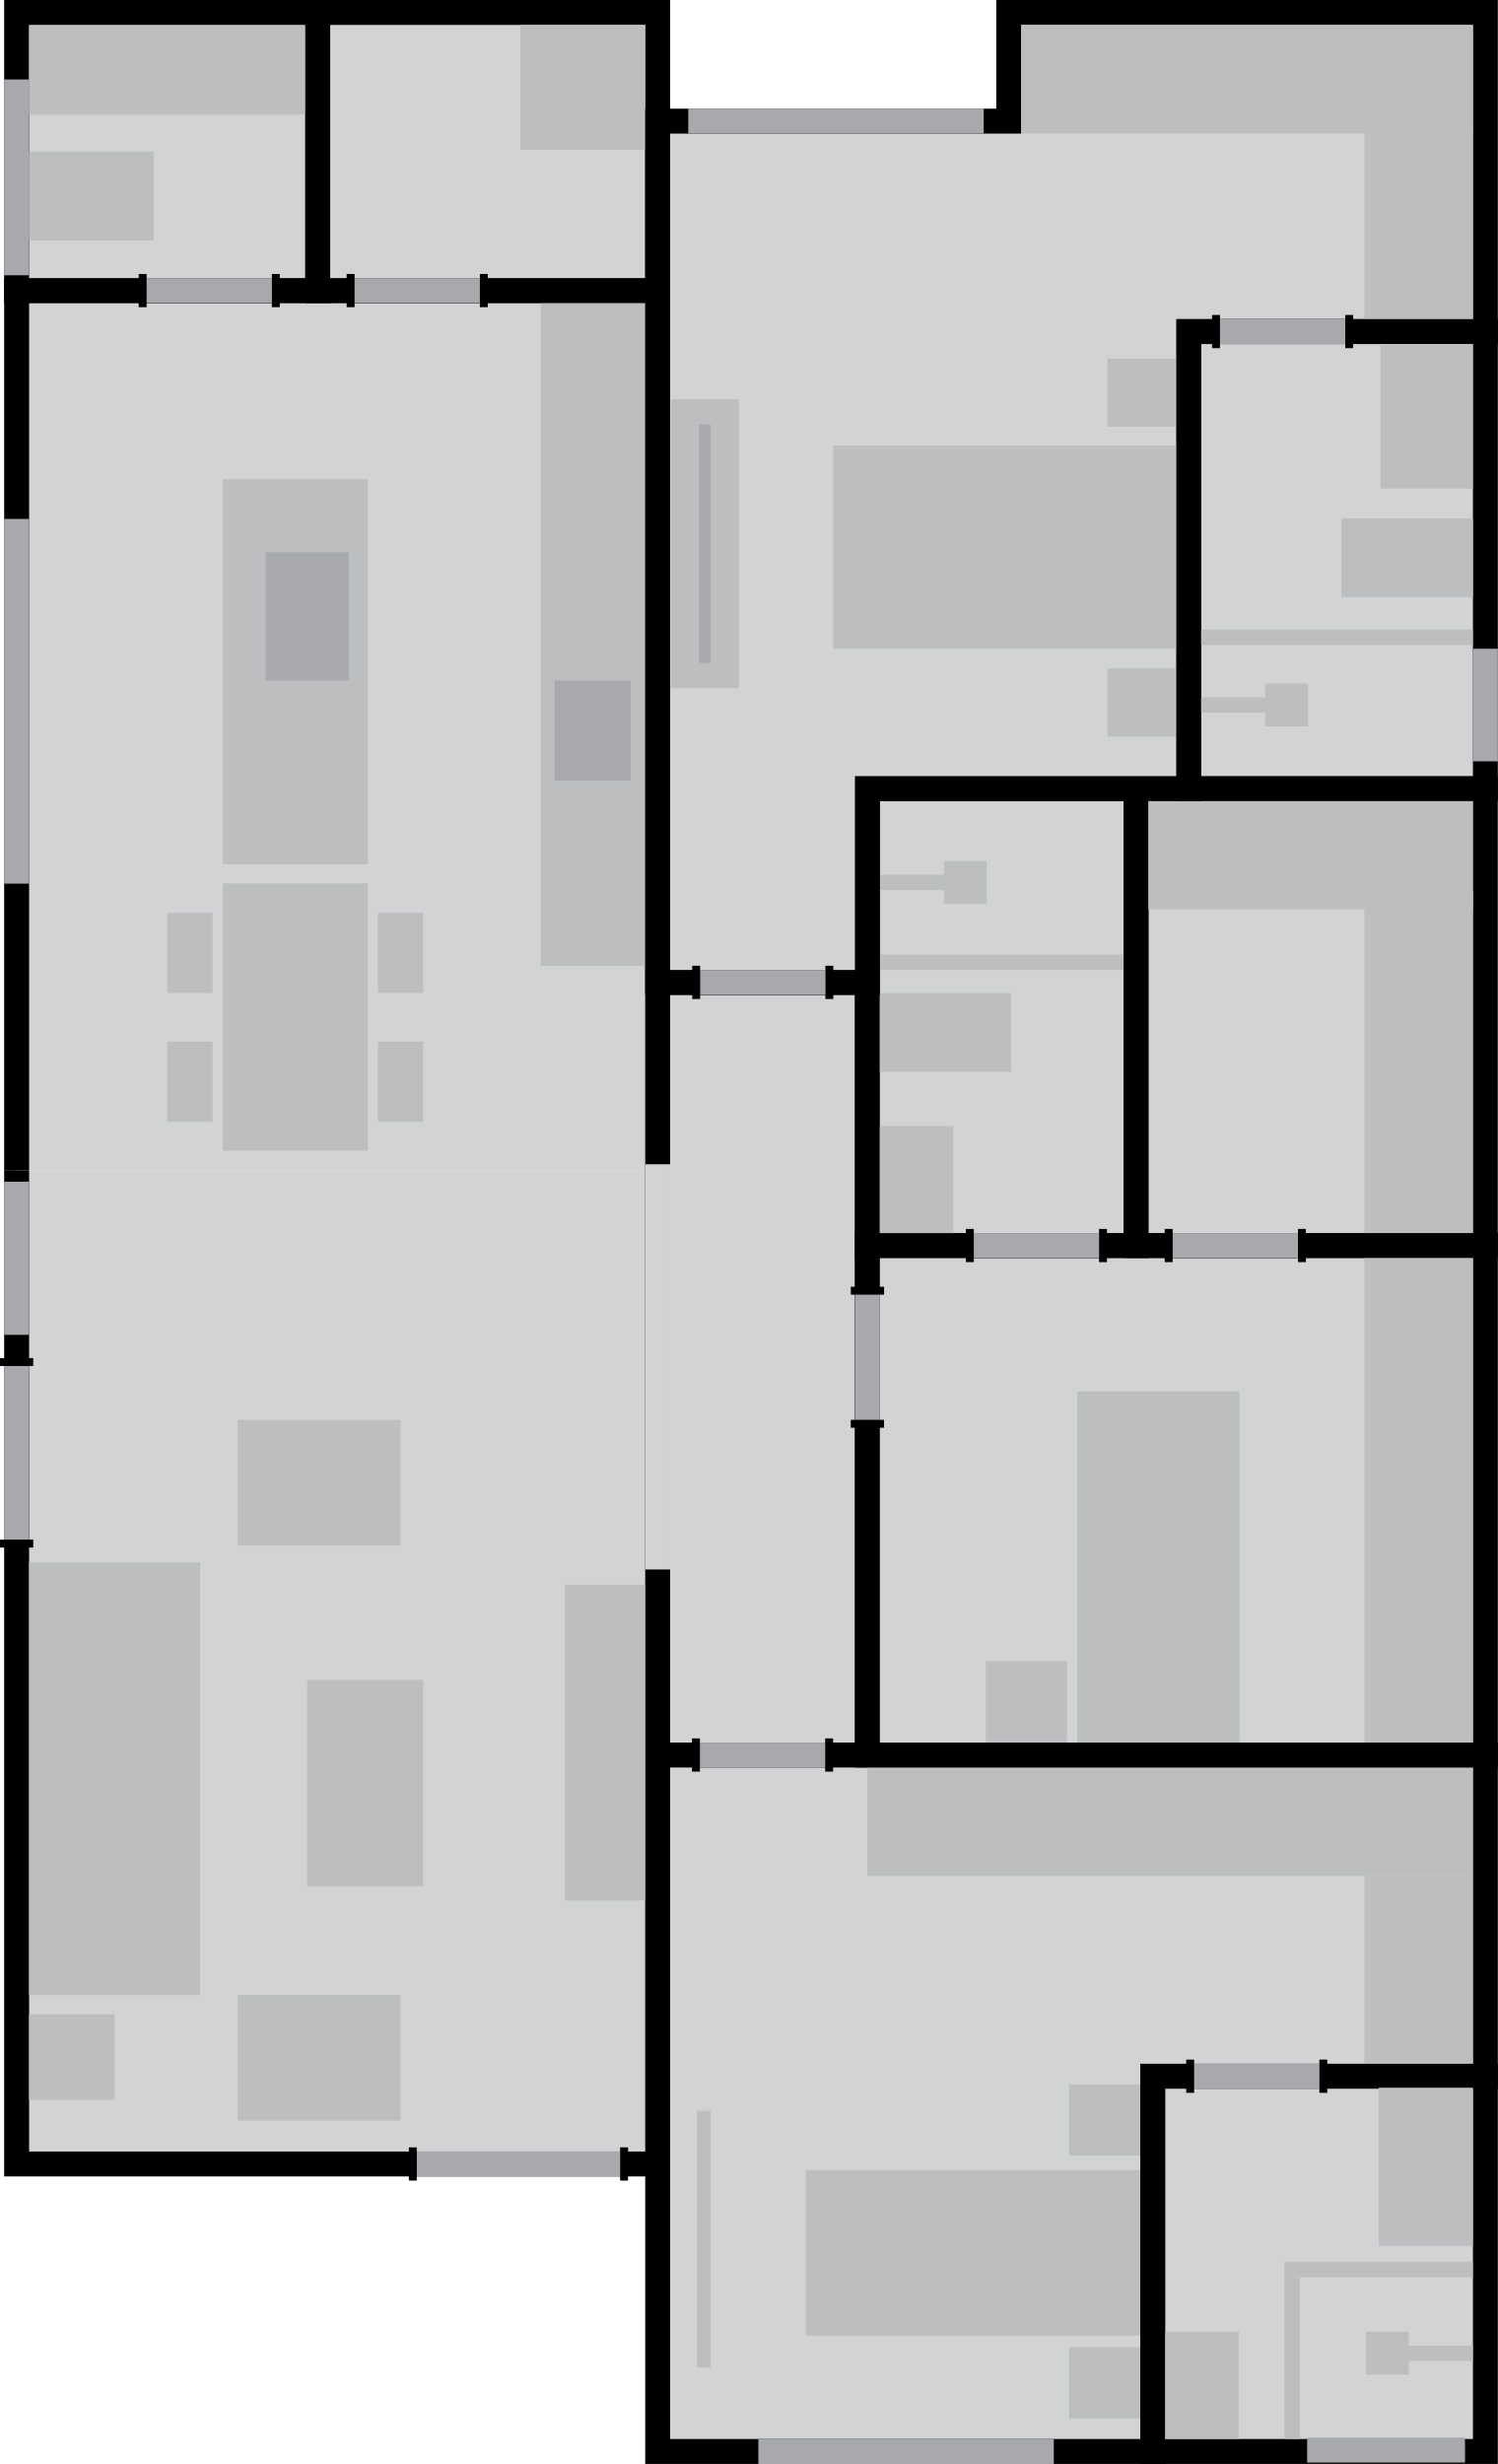
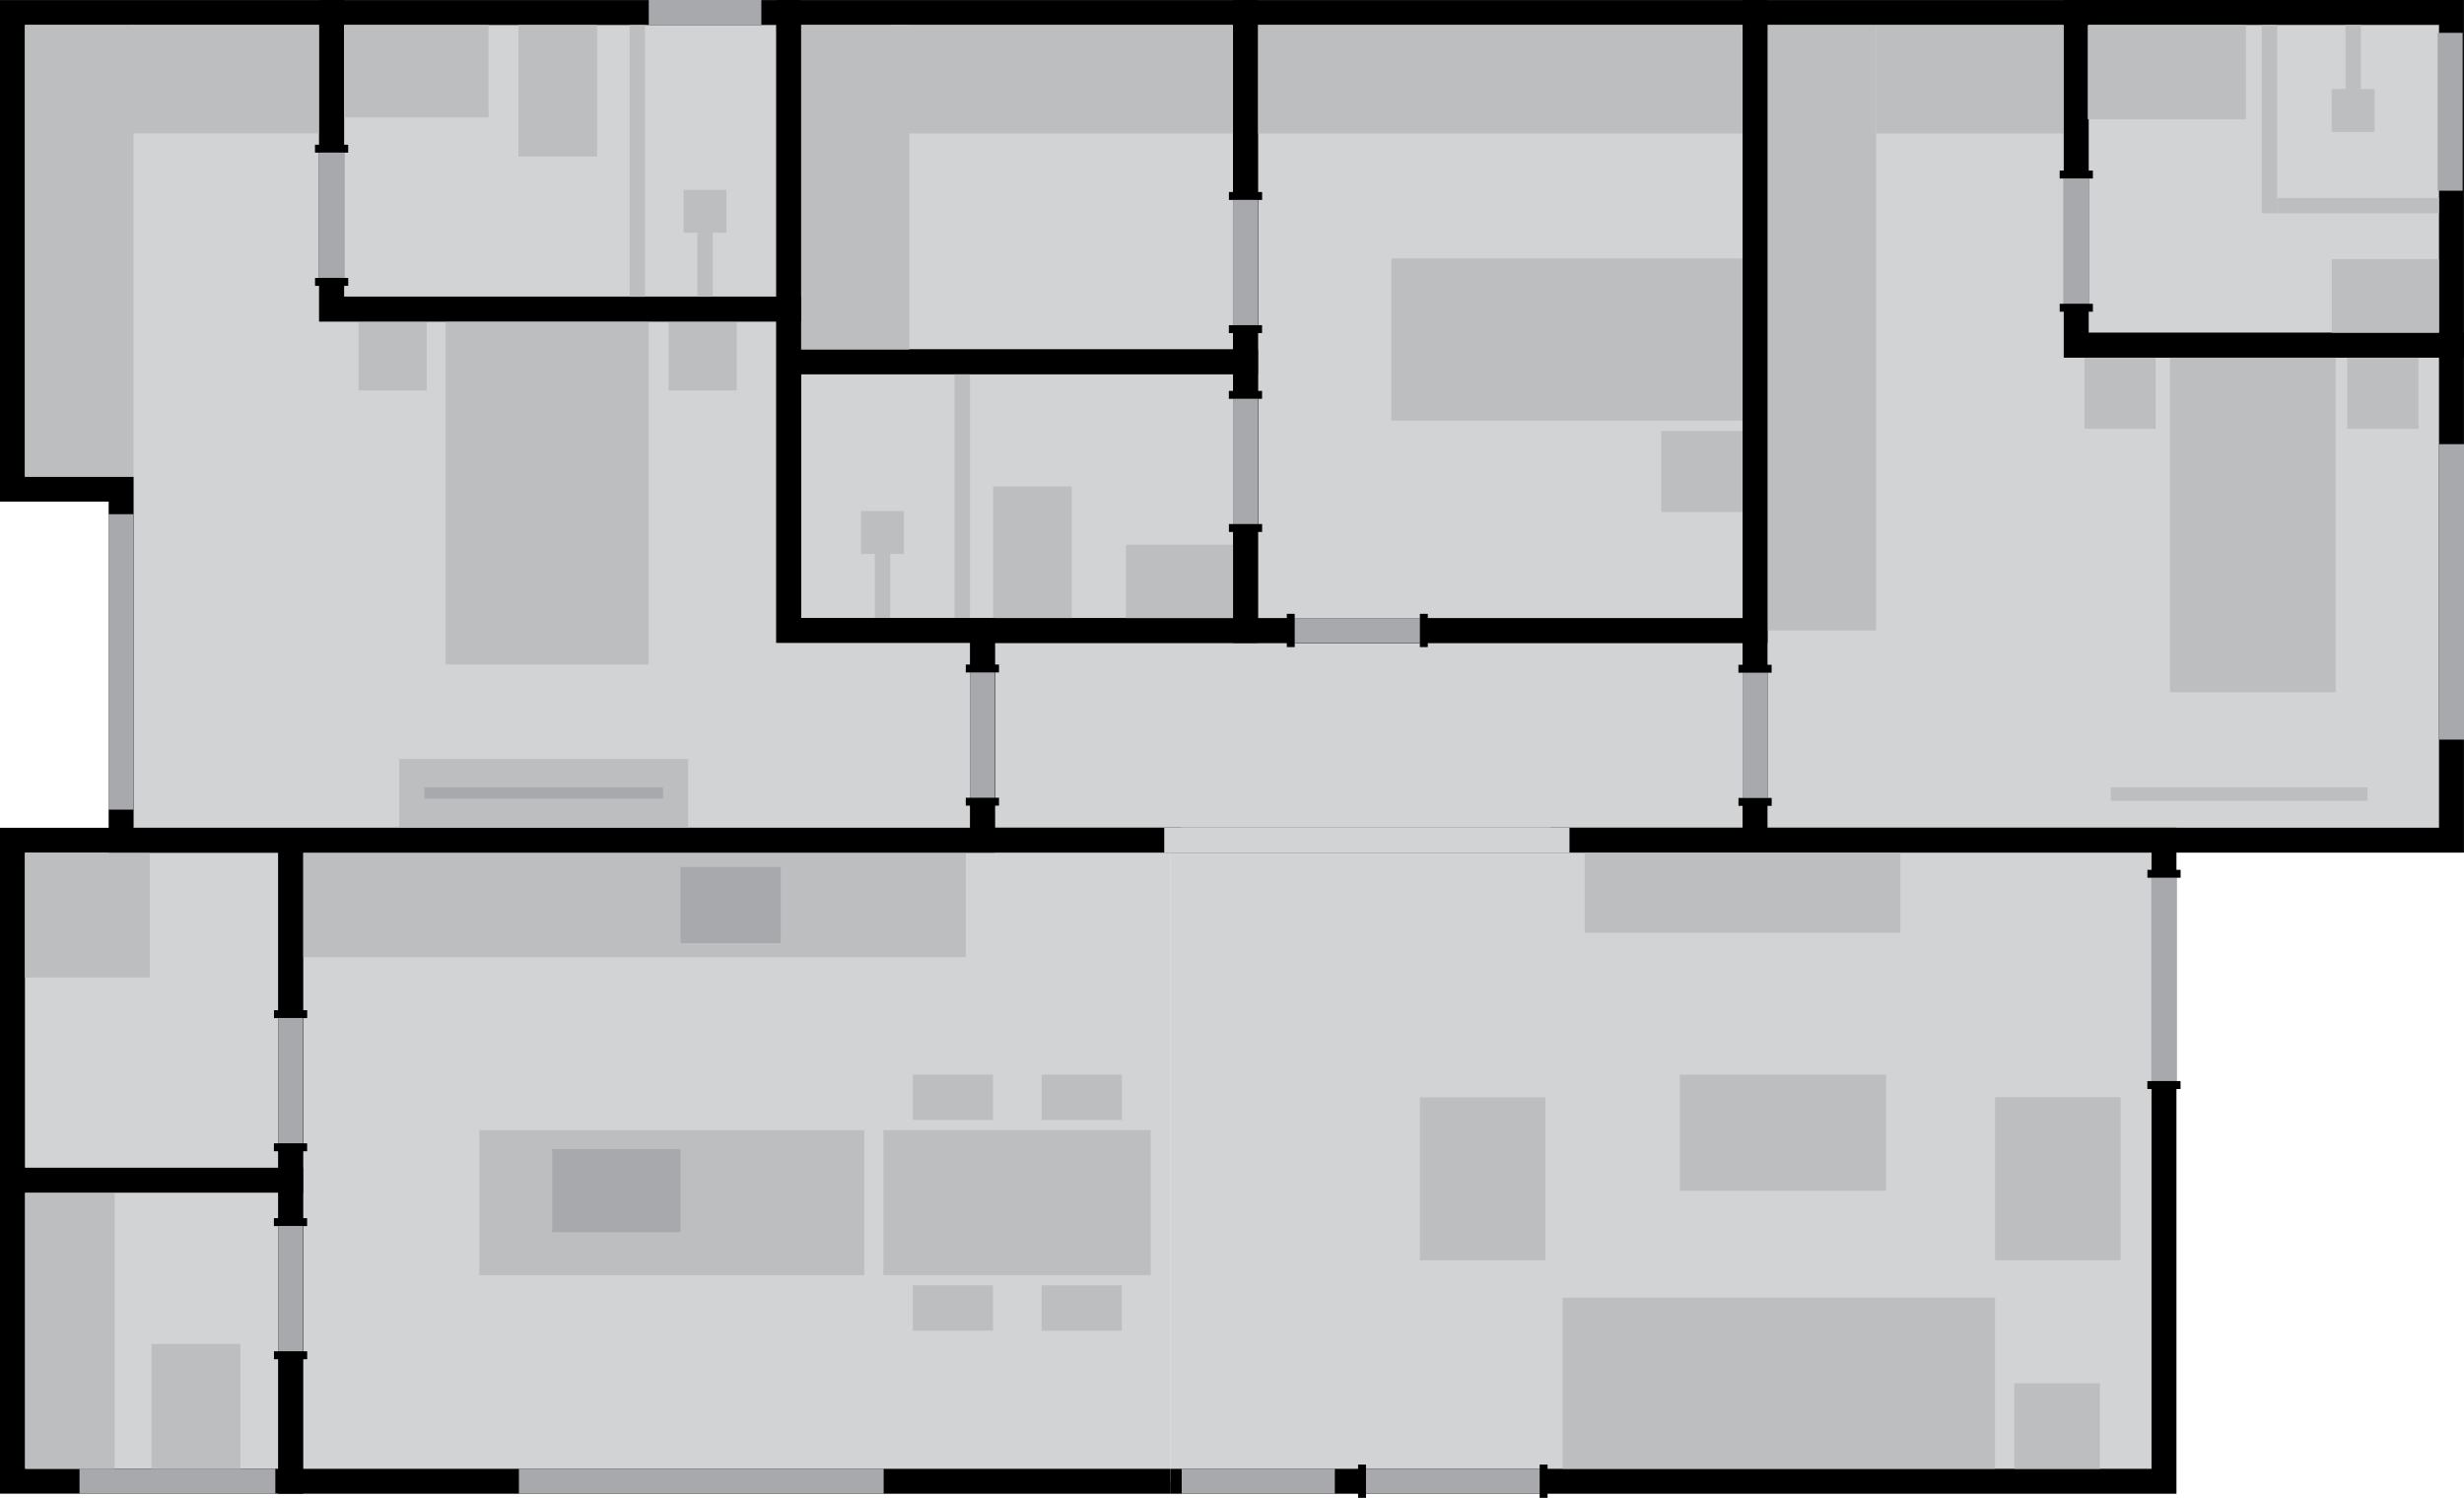
- <svg xmlns="http://www.w3.org/2000/svg" id="Layer_2" viewBox="0 0 240.41 395.45">
+ <svg xmlns="http://www.w3.org/2000/svg" id="Layer_2" viewBox="0 0 395.45 240.41">
  <defs>
    <style>
      .cls-1 {
        fill: #bcbec0;
      }

      .cls-2 {
        fill: #a7a9ac;
      }

      .cls-3, .cls-4 {
        stroke: #000;
        stroke-miterlimit: 10;
        stroke-width: 4px;
      }

      .cls-3, .cls-5 {
        fill: #d1d3d4;
      }

      .cls-4 {
        fill: none;
      }
    </style>
  </defs>
  <g id="Layer_1-2" data-name="Layer_1">
    <g>
-       <line class="cls-4" x1="105.56" y1="189.67" x2="105.56" y2="187.89" />
-       <polyline class="cls-3" points="105.56 248.78 105.56 281.67 139.22 281.67 139.22 157.67 105.56 157.67 105.56 189.67" />
+       <line class="cls-4" x1="189.67" y1="134.85" x2="187.89" y2="134.85" />
+       <polyline class="cls-3" points="248.78 134.85 281.67 134.85 281.67 101.19 157.67 101.19 157.67 134.85 189.67 134.85" />
      <g>
-         <polyline class="cls-3" points="105.56 187.89 105.56 46.63 2.67 46.63 2.67 187.89" />
-         <rect class="cls-2" x="-26.6" y="110.54" width="58.54" height="4.01" transform="translate(115.21 109.88) rotate(90)" />
-         <rect class="cls-1" x="35.75" y="141.78" width="23.27" height="42.89" />
-         <rect class="cls-1" x="35.75" y="76.93" width="23.27" height="61.78" />
-         <rect class="cls-1" x="86.78" y="48.63" width="16.73" height="106.37" />
-         <rect class="cls-1" x="60.65" y="146.51" width="7.28" height="12.87" />
-         <rect class="cls-1" x="60.65" y="167.18" width="7.28" height="12.87" />
-         <rect class="cls-1" x="26.84" y="146.51" width="7.28" height="12.87" />
-         <rect class="cls-1" x="26.84" y="167.18" width="7.28" height="12.87" />
-         <rect class="cls-2" x="42.65" y="88.63" width="13.32" height="20.59" />
-         <rect class="cls-2" x="89.04" y="109.22" width="12.22" height="16.07" />
+         <polyline class="cls-3" points="187.89 134.85 46.63 134.85 46.63 237.75 187.89 237.75" />
+         <rect class="cls-2" x="83.28" y="235.74" width="58.54" height="4.01" />
+         <rect class="cls-1" x="151.59" y="171.59" width="23.27" height="42.89" transform="translate(-29.81 356.25) rotate(-90)" />
+         <rect class="cls-1" x="96.18" y="162.14" width="23.27" height="61.78" transform="translate(-85.22 300.85) rotate(-90)" />
+         <rect class="cls-1" x="93.45" y="92.08" width="16.73" height="106.37" transform="translate(-43.45 247.08) rotate(-90)" />
+         <rect class="cls-1" x="149.31" y="169.69" width="7.28" height="12.87" transform="translate(-23.18 329.07) rotate(-90)" />
+         <rect class="cls-1" x="169.97" y="169.69" width="7.28" height="12.87" transform="translate(-2.51 349.73) rotate(-90)" />
+         <rect class="cls-1" x="149.31" y="203.5" width="7.28" height="12.87" transform="translate(-57 362.88) rotate(-90)" />
+         <rect class="cls-1" x="169.97" y="203.5" width="7.28" height="12.87" transform="translate(-36.33 383.55) rotate(-90)" />
+         <rect class="cls-2" x="92.27" y="180.81" width="13.32" height="20.59" transform="translate(-92.18 290.03) rotate(-90)" />
+         <rect class="cls-2" x="111.15" y="137.23" width="12.22" height="16.07" transform="translate(-28.01 262.53) rotate(-90)" />
      </g>
      <g>
-         <rect class="cls-3" x="2.67" y="2" width="48.33" height="44.63" />
-         <rect class="cls-2" x="-13.05" y="26.47" width="31.43" height="4.01" transform="translate(31.14 25.8) rotate(90)" />
+         <rect class="cls-3" x=".15" y="191.26" width="48.33" height="44.63" transform="translate(-189.26 237.89) rotate(-90)" />
+         <rect class="cls-2" x="12.76" y="235.74" width="31.43" height="4.01" />
        <g>
-           <rect x="22.26" y="43.96" width="1.27" height="5.33" transform="translate(45.79 93.26) rotate(-180)" />
-           <rect x="43.64" y="43.96" width="1.27" height="5.33" transform="translate(88.54 93.26) rotate(-180)" />
-           <rect class="cls-2" x="23.53" y="44.63" width="20.11" height="3.99" />
+           <rect x="46" y="214.85" width="1.27" height="5.33" transform="translate(264.15 170.89) rotate(90)" />
+           <rect x="46" y="193.48" width="1.27" height="5.33" transform="translate(242.77 149.52) rotate(90)" />
+           <rect class="cls-2" x="36.58" y="204.84" width="20.11" height="3.99" transform="translate(-160.2 253.46) rotate(-90)" />
        </g>
-         <rect class="cls-1" x="4.67" y="24.31" width="20.03" height="14.26" />
-         <rect class="cls-1" x="4.67" y="4.15" width="44.63" height="14.26" />
+         <rect class="cls-1" x="21.43" y="218.6" width="20.03" height="14.26" transform="translate(-194.28 257.17) rotate(-90)" />
+         <rect class="cls-1" x="-11.04" y="206.29" width="44.63" height="14.26" transform="translate(-202.15 224.7) rotate(-90)" />
      </g>
      <g>
-         <rect class="cls-3" x="51" y="2" width="54.56" height="44.63" />
+         <rect class="cls-3" x="-2.97" y="139.82" width="54.56" height="44.63" transform="translate(-137.82 186.45) rotate(-90)" />
        <g>
-           <rect x="55.64" y="43.96" width="1.27" height="5.33" transform="translate(112.55 93.26) rotate(-180)" />
-           <rect x="77.01" y="43.96" width="1.27" height="5.33" transform="translate(155.3 93.26) rotate(-180)" />
-           <rect class="cls-2" x="56.91" y="44.63" width="20.11" height="3.99" />
+           <rect x="46" y="181.48" width="1.27" height="5.33" transform="translate(230.77 137.51) rotate(90)" />
+           <rect x="46" y="160.1" width="1.27" height="5.33" transform="translate(209.4 116.14) rotate(90)" />
+           <rect class="cls-2" x="36.58" y="171.46" width="20.11" height="3.99" transform="translate(-126.82 220.08) rotate(-90)" />
        </g>
-         <rect class="cls-1" x="83.52" y="4.01" width="20.03" height="20.03" />
+         <rect class="cls-1" x="4.01" y="136.86" width="20.03" height="20.03" transform="translate(-132.86 160.9) rotate(-90)" />
      </g>
      <g>
-         <polygon class="cls-3" points="105.56 281.67 105.56 333.22 105.56 393.44 185.03 393.44 185.03 333.22 238.41 333.22 238.41 281.67 105.56 281.67" />
-         <rect class="cls-2" x="121.71" y="391.44" width="47.42" height="4.01" transform="translate(290.85 786.89) rotate(180)" />
+         <polygon class="cls-3" points="281.67 134.85 333.22 134.85 393.44 134.85 393.44 55.38 333.22 55.38 333.22 2.01 281.67 2.01 281.67 134.85" />
+         <rect class="cls-2" x="369.74" y="92.99" width="47.42" height="4.01" transform="translate(488.44 -298.45) rotate(90)" />
        <g>
-           <rect x="111.07" y="279" width="1.27" height="5.33" transform="translate(223.41 563.33) rotate(-180)" />
-           <rect x="132.45" y="279" width="1.27" height="5.33" transform="translate(266.16 563.33) rotate(-180)" />
-           <rect class="cls-2" x="112.34" y="279.67" width="20.11" height="3.99" />
+           <rect x="281.03" y="126.04" width="1.27" height="5.33" transform="translate(410.38 -152.96) rotate(90)" />
+           <rect x="281.03" y="104.67" width="1.27" height="5.33" transform="translate(389 -174.33) rotate(90)" />
+           <rect class="cls-2" x="271.61" y="116.03" width="20.11" height="3.99" transform="translate(163.64 399.69) rotate(-90)" />
        </g>
-         <rect class="cls-1" x="139.22" y="283.66" width="97.18" height="17.42" transform="translate(375.62 584.75) rotate(180)" />
-         <rect class="cls-1" x="218.98" y="301.09" width="17.42" height="30.14" transform="translate(455.38 632.31) rotate(180)" />
-         <rect class="cls-1" x="129.3" y="348.26" width="53.71" height="26.58" transform="translate(312.32 723.1) rotate(180)" />
-         <rect class="cls-1" x="171.59" y="376.71" width="11.42" height="11.42" transform="translate(354.61 764.85) rotate(180)" />
-         <rect class="cls-1" x="171.59" y="334.54" width="11.42" height="11.42" transform="translate(354.61 680.5) rotate(180)" />
-         <rect class="cls-1" x="111.89" y="338.75" width="2.16" height="41.21" transform="translate(225.93 718.72) rotate(180)" />
+         <rect class="cls-1" x="243.78" y="43.89" width="97.18" height="17.42" transform="translate(344.98 -239.77) rotate(90)" />
+         <rect class="cls-1" x="307.44" y="-2.34" width="17.42" height="30.14" transform="translate(328.88 -303.43) rotate(90)" />
+         <rect class="cls-1" x="334.69" y="70.96" width="53.71" height="26.58" transform="translate(445.81 -277.3) rotate(90)" />
+         <rect class="cls-1" x="376.71" y="57.4" width="11.42" height="11.42" transform="translate(445.53 -319.31) rotate(90)" />
+         <rect class="cls-1" x="334.54" y="57.4" width="11.42" height="11.42" transform="translate(403.36 -277.14) rotate(90)" />
+         <rect class="cls-1" x="358.28" y="106.84" width="2.16" height="41.21" transform="translate(486.81 -231.91) rotate(90)" />
      </g>
      <g>
-         <rect class="cls-3" x="185.03" y="333.22" width="53.38" height="60.22" />
-         <rect class="cls-2" x="209.81" y="391.22" width="25.34" height="4.01" transform="translate(444.95 786.44) rotate(180)" />
+         <rect class="cls-3" x="336.65" y="-1.42" width="53.38" height="60.22" transform="translate(334.64 392.03) rotate(-90)" />
+         <rect class="cls-2" x="380.55" y="15.93" width="25.34" height="4.01" transform="translate(411.16 -375.28) rotate(90)" />
        <g>
-           <rect x="190.39" y="330.56" width="1.27" height="5.33" transform="translate(382.05 666.44) rotate(-180)" />
-           <rect x="211.77" y="330.56" width="1.27" height="5.33" transform="translate(424.8 666.44) rotate(-180)" />
-           <rect class="cls-2" x="191.66" y="331.22" width="20.11" height="3.99" />
+           <rect x="332.59" y="46.72" width="1.27" height="5.33" transform="translate(382.61 -283.83) rotate(90)" />
+           <rect x="332.59" y="25.35" width="1.27" height="5.33" transform="translate(361.24 -305.21) rotate(90)" />
+           <rect class="cls-2" x="323.17" y="36.7" width="20.11" height="3.99" transform="translate(294.52 371.92) rotate(-90)" />
        </g>
-         <rect class="cls-1" x="184.33" y="376.93" width="17.19" height="11.79" transform="translate(575.75 189.9) rotate(90)" />
-         <rect class="cls-1" x="206.17" y="362.99" width="30.23" height="2.47" />
-         <rect class="cls-1" x="194.43" y="377.2" width="25.96" height="2.47" transform="translate(585.84 171.03) rotate(90)" />
-         <rect class="cls-1" x="225.22" y="376.43" width="11.18" height="2.47" transform="translate(461.62 755.33) rotate(-180)" />
-         <rect class="cls-1" x="221.29" y="335.06" width="15.12" height="25.39" />
-         <rect class="cls-1" x="219.25" y="374.23" width="6.88" height="6.88" transform="translate(445.37 755.33) rotate(-180)" />
+         <rect class="cls-1" x="374.23" y="41.6" width="17.19" height="11.79" />
+         <rect class="cls-1" x="349.11" y="17.89" width="30.23" height="2.47" transform="translate(345.1 383.35) rotate(-90)" />
+         <rect class="cls-1" x="365.46" y="31.77" width="25.96" height="2.47" />
+         <rect class="cls-1" x="372.07" y="8.37" width="11.18" height="2.47" transform="translate(387.27 -368.06) rotate(90)" />
+         <rect class="cls-1" x="340.19" y="-1.12" width="15.12" height="25.39" transform="translate(336.18 359.32) rotate(-90)" />
+         <rect class="cls-1" x="374.23" y="14.29" width="6.88" height="6.88" transform="translate(395.39 -359.94) rotate(90)" />
      </g>
      <g>
-         <rect class="cls-3" x="139.22" y="199.89" width="99.19" height="81.78" />
+         <rect class="cls-3" x="191.18" y="10.71" width="99.19" height="81.78" transform="translate(189.18 292.38) rotate(-90)" />
        <g>
-           <rect x="138.59" y="204.49" width="1.27" height="5.34" transform="translate(-67.93 346.37) rotate(-90)" />
-           <rect x="138.59" y="225.84" width="1.27" height="5.34" transform="translate(-89.29 367.73) rotate(-90)" />
-           <rect class="cls-2" x="129.17" y="215.83" width="20.09" height="4" transform="translate(357.05 78.61) rotate(90)" />
+           <rect x="206.52" y="98.53" width="1.27" height="5.34" transform="translate(414.31 202.39) rotate(-180)" />
+           <rect x="227.88" y="98.53" width="1.27" height="5.34" transform="translate(457.03 202.39) rotate(-180)" />
+           <rect class="cls-2" x="207.79" y="99.2" width="20.09" height="4" />
        </g>
-         <rect class="cls-1" x="188.73" y="231.95" width="77.93" height="17.42" transform="translate(468.36 12.97) rotate(90)" />
-         <rect class="cls-1" x="157.75" y="238.45" width="56.33" height="26.03" transform="translate(437.38 65.55) rotate(90)" />
-         <rect class="cls-1" x="158.23" y="266.62" width="13.01" height="13.01" transform="translate(437.86 108.38) rotate(90)" />
+         <rect class="cls-1" x="201.7" y="4.01" width="77.93" height="17.42" />
+         <rect class="cls-1" x="223.3" y="41.48" width="56.33" height="26.03" />
+         <rect class="cls-1" x="266.62" y="69.17" width="13.01" height="13.01" />
      </g>
      <g>
-         <rect class="cls-3" x="139.22" y="126.56" width="43.14" height="73.33" />
+         <rect class="cls-3" x="141.65" y="42.96" width="43.14" height="73.33" transform="translate(83.6 242.84) rotate(-90)" />
        <g>
-           <rect x="155.03" y="197.22" width="1.27" height="5.33" transform="translate(311.33 399.78) rotate(-180)" />
-           <rect x="176.41" y="197.22" width="1.27" height="5.33" transform="translate(354.08 399.78) rotate(-180)" />
-           <rect class="cls-2" x="156.3" y="197.89" width="20.11" height="3.99" />
+           <rect x="199.25" y="82.08" width="1.27" height="5.33" transform="translate(284.64 -115.14) rotate(90)" />
+           <rect x="199.25" y="60.71" width="1.27" height="5.33" transform="translate(263.26 -136.51) rotate(90)" />
+           <rect class="cls-2" x="189.84" y="72.06" width="20.11" height="3.99" transform="translate(125.83 273.95) rotate(-90)" />
        </g>
-         <rect class="cls-1" x="138.52" y="183.4" width="17.19" height="11.79" transform="translate(336.41 42.19) rotate(90)" />
-         <rect class="cls-1" x="141.22" y="153.2" width="39.13" height="2.47" />
-         <rect class="cls-1" x="141.22" y="140.39" width="11.18" height="2.47" />
-         <rect class="cls-1" x="141.22" y="159.39" width="21.11" height="12.62" />
-         <rect class="cls-1" x="151.5" y="138.19" width="6.88" height="6.88" />
+         <rect class="cls-1" x="180.7" y="87.41" width="17.19" height="11.79" />
+         <rect class="cls-1" x="134.87" y="78.39" width="39.13" height="2.47" transform="translate(74.81 234.06) rotate(-90)" />
+         <rect class="cls-1" x="136.04" y="92.37" width="11.18" height="2.47" transform="translate(48.03 235.23) rotate(-90)" />
+         <rect class="cls-1" x="155.15" y="82.33" width="21.11" height="12.62" transform="translate(77.06 254.34) rotate(-90)" />
+         <rect class="cls-1" x="138.19" y="82.04" width="6.88" height="6.88" transform="translate(56.15 227.1) rotate(-90)" />
      </g>
      <g>
-         <rect class="cls-3" x="182.36" y="126.56" width="56.04" height="73.33" />
+         <rect class="cls-3" x="135.2" y="-6.64" width="56.04" height="73.33" transform="translate(133.19 193.25) rotate(-90)" />
        <g>
-           <rect x="186.95" y="197.22" width="1.27" height="5.33" transform="translate(375.16 399.78) rotate(-180)" />
-           <rect x="208.32" y="197.22" width="1.27" height="5.33" transform="translate(417.92 399.78) rotate(-180)" />
-           <rect class="cls-2" x="188.22" y="197.89" width="20.11" height="3.99" />
+           <rect x="199.25" y="50.17" width="1.27" height="5.33" transform="translate(252.72 -147.06) rotate(90)" />
+           <rect x="199.25" y="28.79" width="1.27" height="5.33" transform="translate(231.35 -168.43) rotate(90)" />
+           <rect class="cls-2" x="189.84" y="40.15" width="20.11" height="3.99" transform="translate(157.74 242.03) rotate(-90)" />
        </g>
-         <rect class="cls-1" x="184.33" y="128.51" width="52.08" height="17.42" transform="translate(420.73 274.44) rotate(180)" />
-         <rect class="cls-1" x="200.24" y="161.73" width="54.89" height="17.42" transform="translate(398.14 -57.24) rotate(90)" />
+         <rect class="cls-1" x="111.18" y="21.34" width="52.08" height="17.42" transform="translate(167.27 -107.17) rotate(90)" />
+         <rect class="cls-1" x="143" y="4.01" width="54.89" height="17.42" />
      </g>
      <g>
-         <polygon class="cls-3" points="238.41 2 161.9 2 161.9 19.44 139.22 19.44 105.56 19.44 105.56 157.67 139.22 157.67 139.22 126.56 190.82 126.56 190.82 53.22 238.41 53.22 238.41 2" />
-         <rect class="cls-2" x="110.47" y="17.42" width="47.42" height="4.01" transform="translate(268.36 38.85) rotate(180)" />
+         <polygon class="cls-3" points="2 2.01 2 78.51 19.44 78.51 19.44 101.19 19.44 134.85 157.67 134.85 157.67 101.19 126.56 101.19 126.56 49.6 53.22 49.6 53.22 2.01 2 2.01" />
+         <rect class="cls-2" x="-4.28" y="104.23" width="47.42" height="4.01" transform="translate(125.66 86.81) rotate(90)" />
        <g>
-           <rect x="111.11" y="155" width="1.27" height="5.33" transform="translate(223.48 315.33) rotate(-180)" />
-           <rect x="132.48" y="155" width="1.27" height="5.33" transform="translate(266.23 315.33) rotate(-180)" />
-           <rect class="cls-2" x="112.38" y="155.67" width="20.11" height="3.99" />
+           <rect x="157.03" y="126.01" width="1.27" height="5.33" transform="translate(286.34 -28.99) rotate(90)" />
+           <rect x="157.03" y="104.63" width="1.27" height="5.33" transform="translate(264.96 -50.37) rotate(90)" />
+           <rect class="cls-2" x="147.61" y="115.99" width="20.11" height="3.99" transform="translate(39.68 275.65) rotate(-90)" />
        </g>
-         <rect class="cls-1" x="163.91" y="4.01" width="72.51" height="17.42" />
-         <rect class="cls-1" x="212.56" y="27.37" width="30.28" height="17.42" transform="translate(263.78 -191.62) rotate(90)" />
-         <rect class="cls-1" x="144.98" y="60.3" width="32.58" height="55.04" transform="translate(249.09 -73.45) rotate(90)" />
-         <rect class="cls-1" x="177.74" y="57.55" width="10.93" height="10.93" transform="translate(246.22 -120.2) rotate(90)" />
-         <rect class="cls-1" x="177.74" y="107.3" width="10.93" height="10.93" transform="translate(295.97 -70.45) rotate(90)" />
-         <rect class="cls-1" x="89.95" y="81.8" width="46.37" height="10.93" transform="translate(200.39 -25.87) rotate(90)" />
-         <rect class="cls-2" x="93.98" y="86.35" width="38.3" height="1.82" transform="translate(200.39 -25.87) rotate(90)" />
+         <rect class="cls-1" x="-23.54" y="31.54" width="72.51" height="17.42" transform="translate(-27.54 52.97) rotate(-90)" />
+         <rect class="cls-1" x="20.94" y="4" width="30.28" height="17.42" />
+         <rect class="cls-1" x="71.53" y="51.62" width="32.58" height="55.04" />
+         <rect class="cls-1" x="57.55" y="51.74" width="10.93" height="10.93" />
+         <rect class="cls-1" x="107.3" y="51.74" width="10.93" height="10.93" />
+         <rect class="cls-1" x="64.07" y="121.82" width="46.37" height="10.93" />
+         <rect class="cls-2" x="68.11" y="126.37" width="38.3" height="1.82" />
      </g>
      <g>
-         <rect class="cls-3" x="190.82" y="53.22" width="47.59" height="73.33" />
-         <rect class="cls-2" x="229.37" y="111.14" width="18.07" height="4.01" transform="translate(125.26 351.56) rotate(-90)" />
+         <rect class="cls-3" x="66.09" y="-10.86" width="47.59" height="73.33" transform="translate(64.09 115.69) rotate(-90)" />
+         <rect class="cls-2" x="104.11" width="18.07" height="4.01" transform="translate(226.3 4.01) rotate(180)" />
        <g>
-           <rect x="194.54" y="50.56" width="1.27" height="5.33" transform="translate(390.35 106.44) rotate(-180)" />
-           <rect x="215.92" y="50.56" width="1.27" height="5.33" transform="translate(433.11 106.44) rotate(-180)" />
-           <rect class="cls-2" x="195.81" y="51.22" width="20.11" height="3.99" />
+           <rect x="52.59" y="42.57" width="1.27" height="5.33" transform="translate(98.46 -7.98) rotate(90)" />
+           <rect x="52.59" y="21.2" width="1.27" height="5.33" transform="translate(77.08 -29.36) rotate(90)" />
+           <rect class="cls-2" x="43.17" y="32.55" width="20.11" height="3.99" transform="translate(18.67 87.77) rotate(-90)" />
        </g>
-         <rect class="cls-1" x="217.39" y="59.39" width="23.19" height="14.84" transform="translate(295.79 -162.17) rotate(90)" />
-         <rect class="cls-1" x="192.78" y="101.05" width="43.62" height="2.47" />
-         <rect class="cls-1" x="192.78" y="111.91" width="11.18" height="2.47" />
-         <rect class="cls-1" x="215.3" y="83.2" width="21.11" height="12.62" />
-         <rect class="cls-1" x="203.06" y="109.71" width="6.88" height="6.88" />
+         <rect class="cls-1" x="55.22" y="4.01" width="23.19" height="14.84" />
+         <rect class="cls-1" x="80.47" y="24.59" width="43.62" height="2.47" transform="translate(76.46 128.11) rotate(-90)" />
+         <rect class="cls-1" x="107.56" y="40.81" width="11.18" height="2.47" transform="translate(71.11 155.19) rotate(-90)" />
+         <rect class="cls-1" x="78.95" y="8.26" width="21.11" height="12.62" transform="translate(74.94 104.07) rotate(-90)" />
+         <rect class="cls-1" x="109.71" y="30.48" width="6.88" height="6.88" transform="translate(79.23 147.06) rotate(-90)" />
      </g>
      <g>
-         <polyline class="cls-3" points="2.67 187.89 2.67 347.3 105.56 347.3 105.56 187.89" />
-         <rect class="cls-2" x="-9.62" y="199.93" width="24.58" height="4.01" transform="translate(204.6 199.27) rotate(90)" />
+         <polyline class="cls-3" points="187.89 237.75 347.3 237.75 347.3 134.85 187.89 134.85" />
+         <rect class="cls-2" x="189.65" y="235.74" width="24.58" height="4.01" />
        <g>
-           <rect x="2.03" y="215.93" width="1.27" height="5.34" transform="translate(-215.93 221.26) rotate(-90)" />
-           <rect x="2.03" y="245.07" width="1.27" height="5.34" transform="translate(-245.07 250.4) rotate(-90)" />
-           <rect class="cls-2" x="-11.27" y="231.17" width="27.87" height="4" transform="translate(235.83 230.5) rotate(90)" />
+           <rect x="217.96" y="235.08" width="1.27" height="5.34" transform="translate(437.19 475.49) rotate(-180)" />
+           <rect x="247.1" y="235.08" width="1.27" height="5.34" transform="translate(495.47 475.49) rotate(-180)" />
+           <rect class="cls-2" x="219.23" y="235.75" width="27.87" height="4" />
        </g>
        <g>
-           <rect x="65.63" y="344.63" width="1.27" height="5.33" transform="translate(132.52 694.59) rotate(-180)" />
-           <rect x="99.53" y="344.63" width="1.27" height="5.33" transform="translate(200.33 694.59) rotate(-180)" />
-           <rect class="cls-2" x="66.9" y="345.3" width="32.64" height="3.99" />
+           <rect x="346.66" y="171.49" width="1.27" height="5.33" transform="translate(521.45 -173.14) rotate(90)" />
+           <rect x="346.66" y="137.58" width="1.27" height="5.33" transform="translate(487.55 -207.05) rotate(90)" />
+           <rect class="cls-2" x="330.98" y="155.2" width="32.64" height="3.99" transform="translate(190.1 504.49) rotate(-90)" />
        </g>
-         <rect class="cls-5" x="73.04" y="217.37" width="65.04" height="4" transform="translate(324.93 113.81) rotate(90)" />
-         <rect class="cls-1" x="4.67" y="250.78" width="27.45" height="69.41" />
-         <rect class="cls-1" x="4.67" y="323.27" width="13.73" height="13.73" />
-         <rect class="cls-1" x="38.15" y="320.19" width="26.15" height="20.15" />
-         <rect class="cls-1" x="38.15" y="227.88" width="26.15" height="20.15" />
-         <rect class="cls-1" x="49.3" y="269.6" width="18.63" height="33.11" />
-         <rect class="cls-1" x="90.7" y="254.34" width="12.81" height="50.67" />
+         <rect class="cls-5" x="186.85" y="132.85" width="65.04" height="4" />
+         <rect class="cls-1" x="271.76" y="187.32" width="27.45" height="69.41" transform="translate(63.46 507.5) rotate(-90)" />
+         <rect class="cls-1" x="323.27" y="222.02" width="13.73" height="13.73" transform="translate(101.25 559.02) rotate(-90)" />
+         <rect class="cls-1" x="317.19" y="179.12" width="26.15" height="20.15" transform="translate(141.07 519.45) rotate(-90)" />
+         <rect class="cls-1" x="224.88" y="179.12" width="26.15" height="20.15" transform="translate(48.76 427.15) rotate(-90)" />
+         <rect class="cls-1" x="276.83" y="165.24" width="18.63" height="33.11" transform="translate(104.35 467.95) rotate(-90)" />
+         <rect class="cls-1" x="273.27" y="117.97" width="12.81" height="50.67" transform="translate(136.36 422.98) rotate(-90)" />
      </g>
    </g>
  </g>
</svg>
